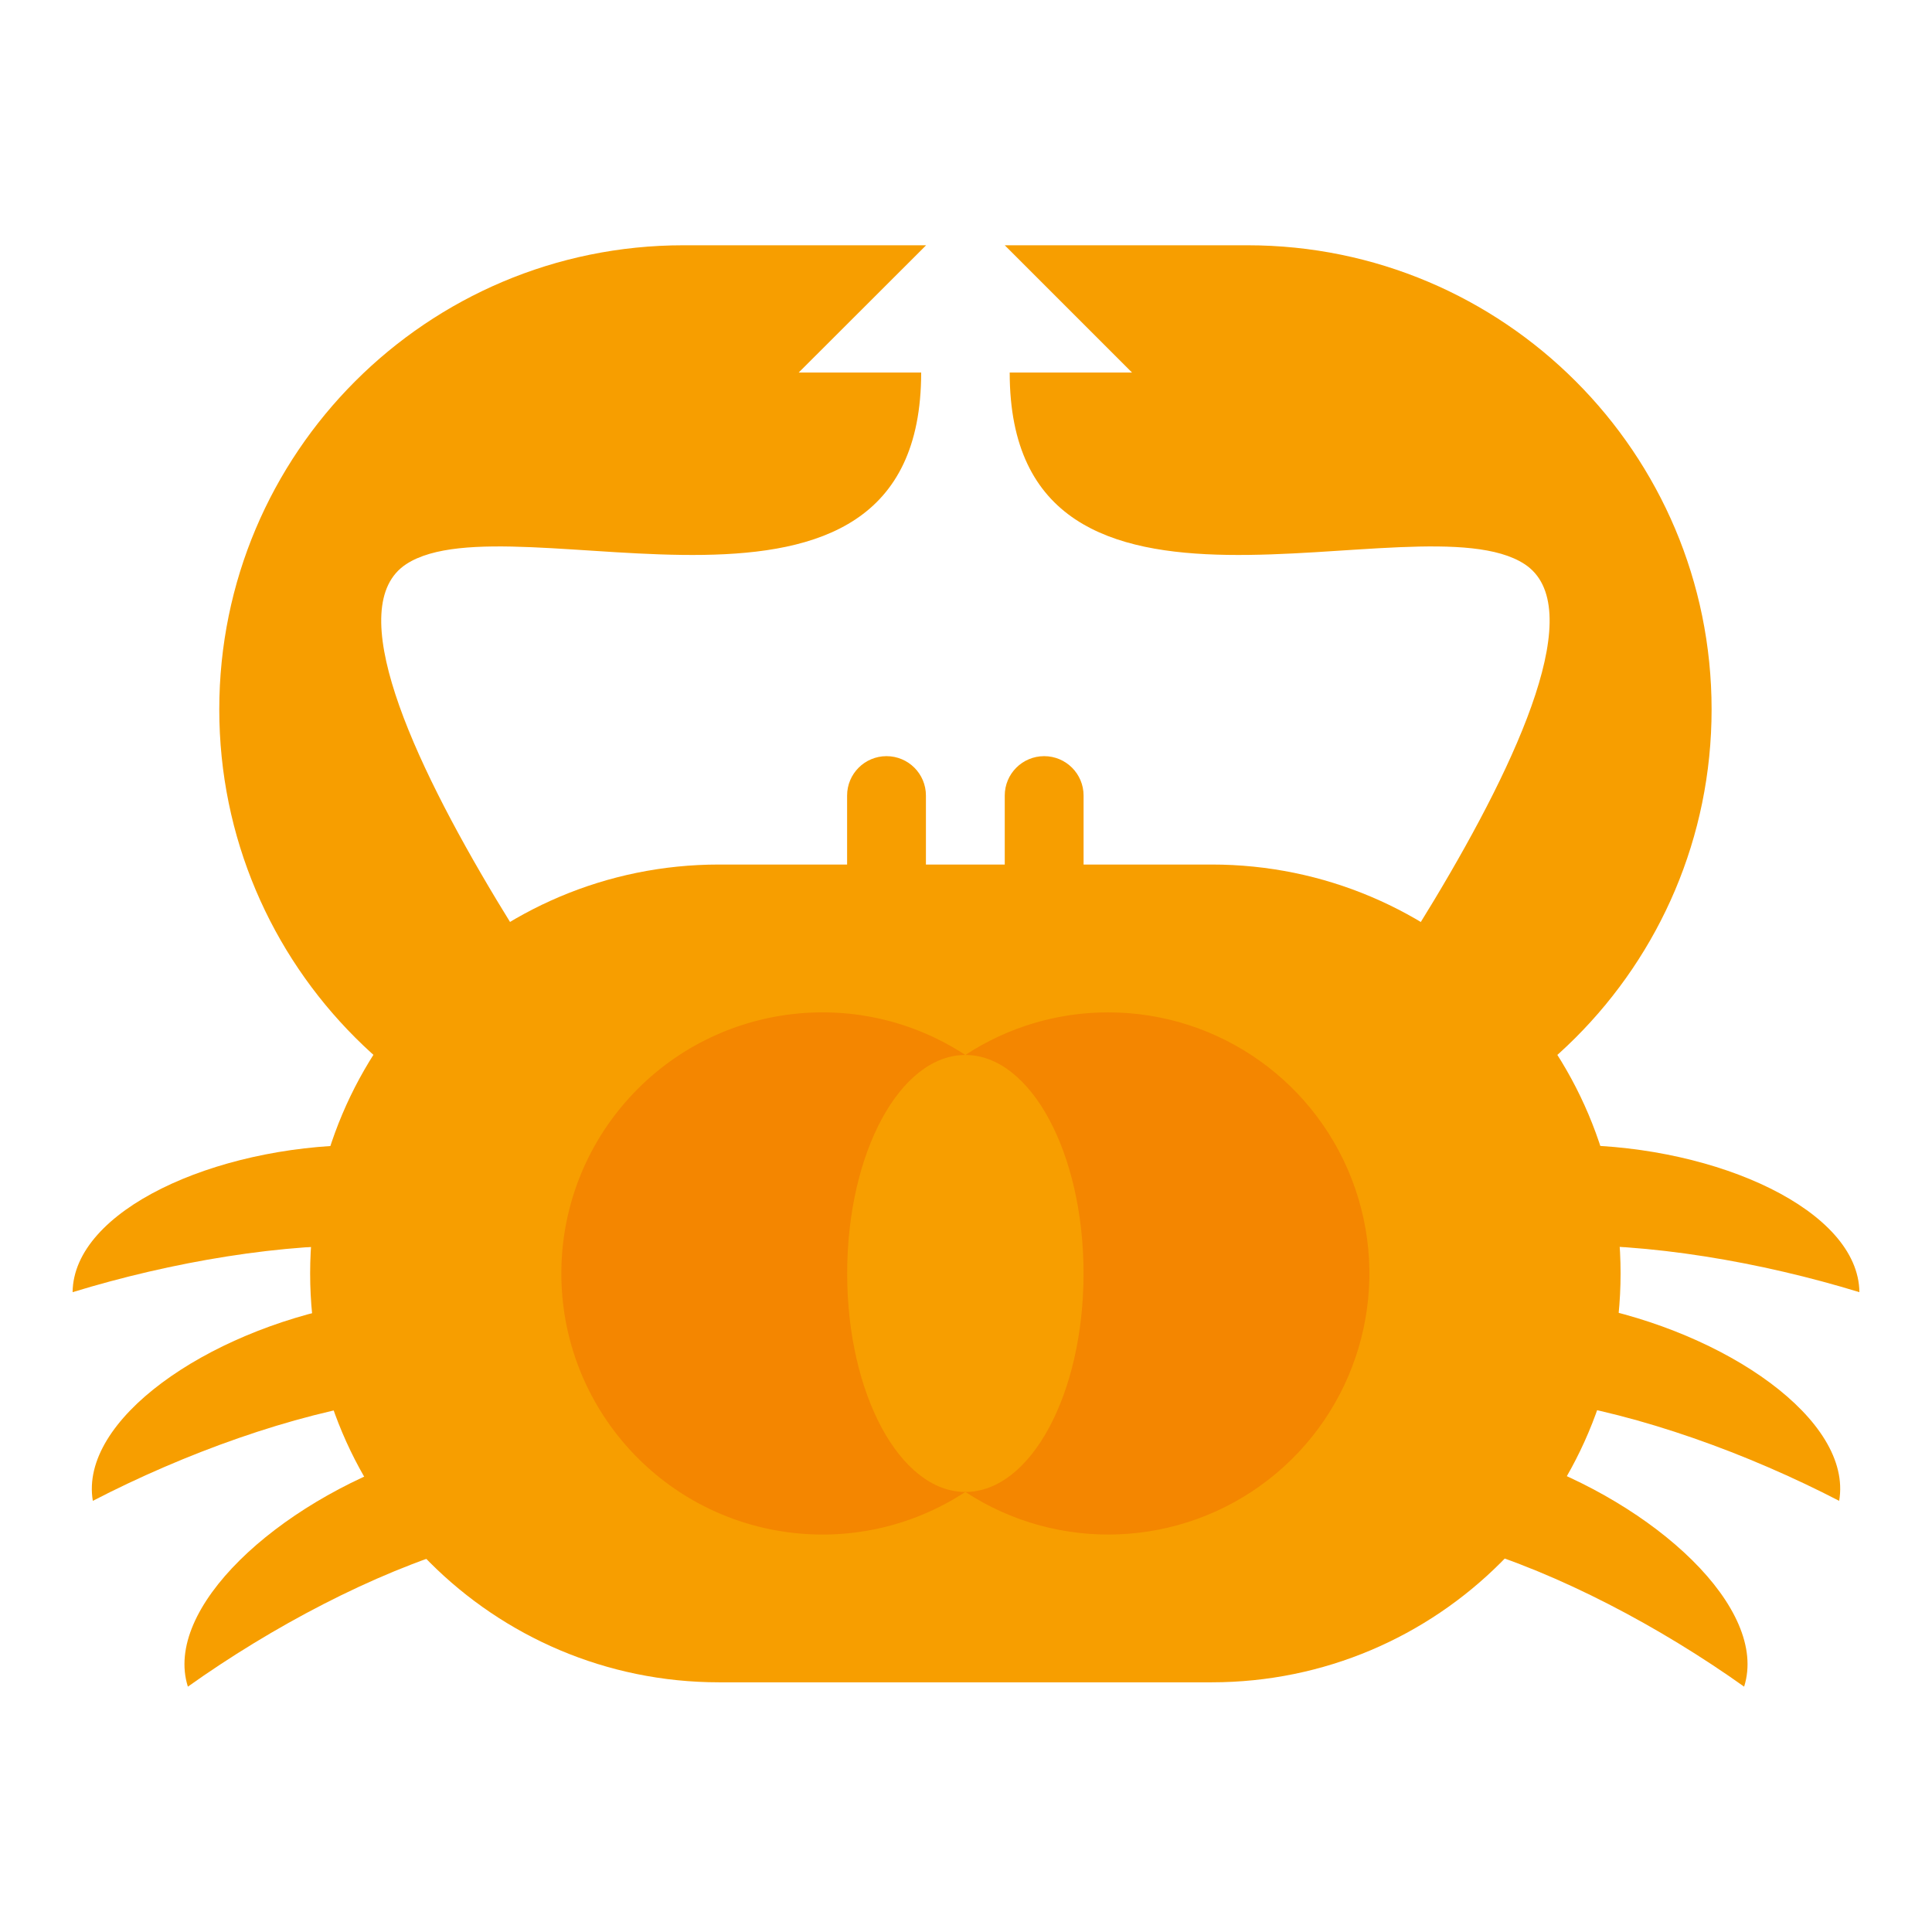
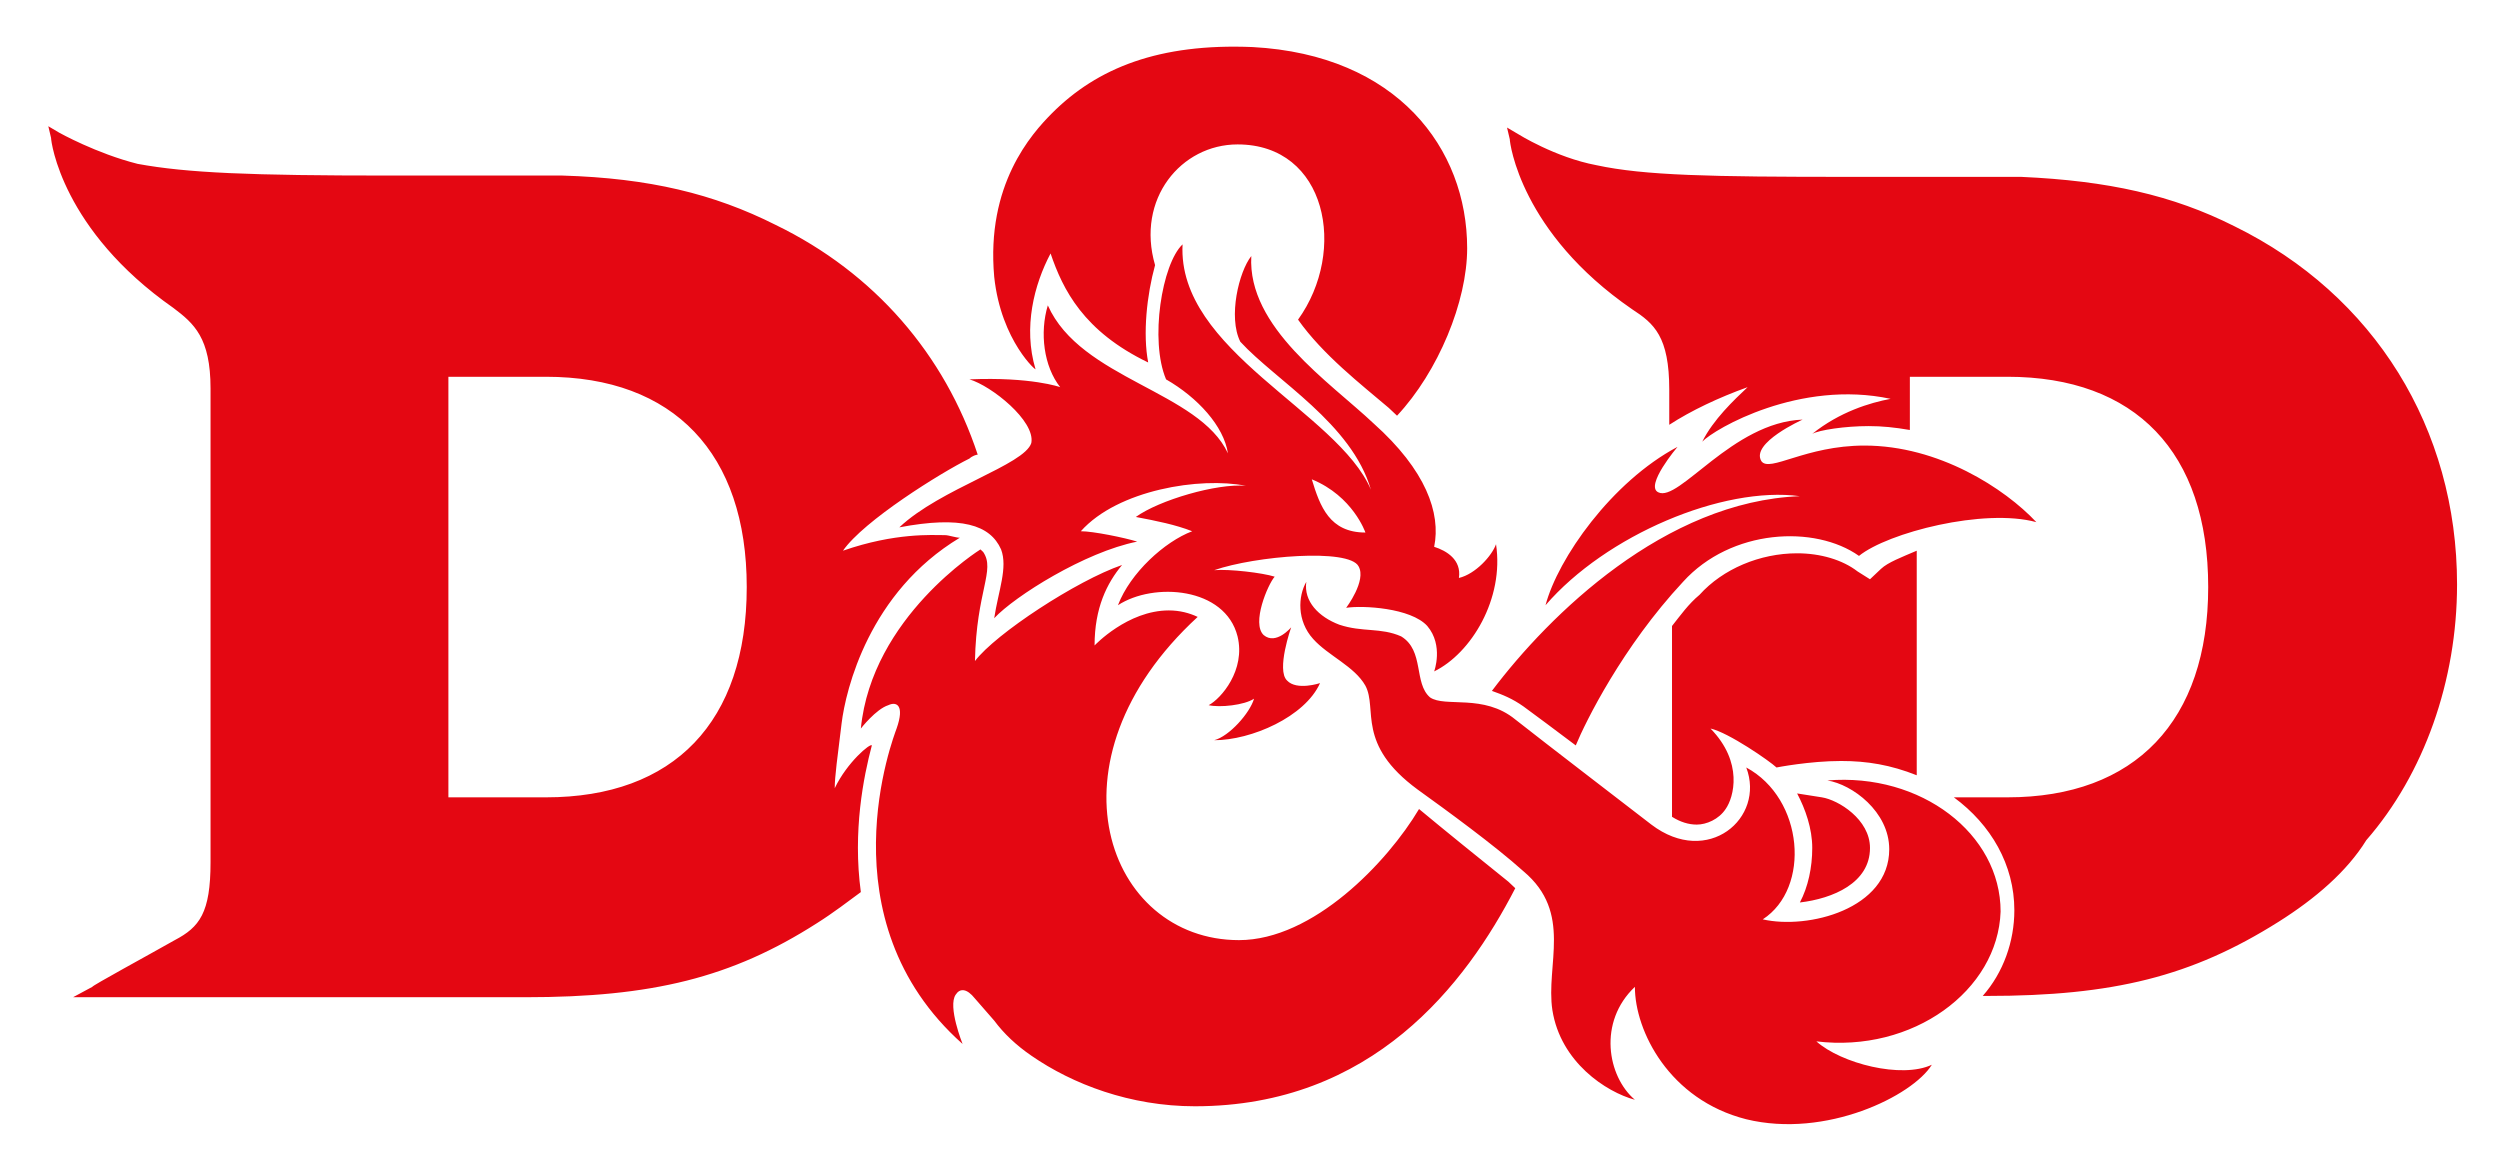
- <svg xmlns="http://www.w3.org/2000/svg" viewBox="0 0 512 512">
-   <defs>
-     <style>.cls-1,.cls-4{fill:#f79e00;}.cls-2,.cls-4{isolation:isolate;}.cls-3{fill:#f48600;}</style>
-   </defs>
-   <path class="cls-1" d="M181.11,311a123,123,0,0,1-123-123h0a123,123,0,0,1,123-123h64.32L211.66,98.73h32.46c0,79.47-108.36,32.47-136.43,50.75C73.65,171.64,181.11,311,181.11,311Z" />
-   <path class="cls-1" d="M404,149.48C375.94,131.2,267.58,178.2,267.58,98.73H300L266.27,65h64.32a123,123,0,0,1,123,123h0a123,123,0,0,1-123,123S438.05,171.64,404,149.48Z" />
-   <rect class="cls-1" x="266.27" y="200.39" width="20.89" height="57.44" rx="10.44" />
-   <rect class="cls-1" x="224.49" y="200.39" width="20.89" height="57.44" rx="10.44" />
-   <path class="cls-1" d="M190.55,229.11H321.11A108.35,108.35,0,0,1,429.47,337.47h0A108.36,108.36,0,0,1,321.11,445.83H190.55A108.37,108.37,0,0,1,82.19,337.47h0A108.36,108.36,0,0,1,190.55,229.11Z" />
-   <g class="cls-2">
-     <path class="cls-3" d="M293.69,268.29a68.83,68.83,0,0,0-37.86,11.29,69.19,69.19,0,1,0,0,115.8,69.19,69.19,0,1,0,37.86-127.09Z" />
+ <svg xmlns="http://www.w3.org/2000/svg" width="652" height="300" xml:space="preserve" version="1.1">
+   <g>
+     <path id="svg_2" fill="#E40712" d="m217.697,205.575c0,-3.047 0.717,-8.125 1.793,-16.927s7.171,-34.192 30.836,-48.41c-1.076,0 -2.868,-0.677 -3.944,-0.677c-3.227,0 -12.908,-0.677 -26.534,4.062c5.378,-7.786 25.458,-20.312 32.988,-24.036c0.717,-0.677 1.793,-1.016 2.151,-1.016c-8.605,-26.067 -26.892,-47.394 -52.709,-59.92c-16.135,-8.125 -32.988,-12.187 -55.577,-12.864l0,0l-45.179,0c-36.215,0 -52.709,-0.677 -65.617,-3.047c-10.757,-2.708 -20.438,-8.125 -20.438,-8.125l-2.868,-1.693l0.717,3.047c0,1.016 2.868,24.036 31.912,44.348c5.378,4.062 9.681,7.786 9.681,20.989l0,123.564c0,13.203 -2.868,16.927 -9.323,20.312c-7.171,4.062 -21.514,11.849 -21.514,12.187l-5.02,2.708l117.967,0c32.988,0 53.784,-5.078 76.015,-19.296c4.303,-2.708 8.247,-5.755 11.474,-8.125c-2.151,-15.911 0.717,-30.129 2.868,-38.254c-0.359,-0.677 -6.454,4.401 -9.681,11.172zm-75.298,2.37l-25.458,0l0,-109.684l25.458,0c33.346,0 52.35,19.973 52.35,54.842c0,35.207 -19.004,54.842 -52.35,54.842zm327.008,27.421c2.151,-4.062 3.227,-9.14 3.227,-14.218c0,-5.078 -1.793,-10.156 -3.944,-14.218l6.454,1.016c4.303,0.677 12.55,5.755 12.55,13.203c0,9.14 -9.681,13.203 -18.287,14.218zm124.779,5.078c-22.589,14.218 -43.027,19.296 -76.015,19.296l-1.076,0c5.378,-6.094 8.247,-14.218 8.247,-22.343c0,-11.849 -6.096,-22.343 -15.777,-29.452l13.984,0c33.346,0 52.35,-19.973 52.35,-54.842c0,-35.207 -19.004,-54.842 -52.35,-54.842l-25.458,0l0,13.88c-3.944,-0.677 -7.171,-1.016 -10.757,-1.016c-6.096,0 -12.908,1.016 -14.701,2.031c7.171,-5.755 15.06,-8.125 20.438,-9.14c-23.665,-5.078 -45.896,7.786 -49.123,11.172c2.868,-5.755 8.247,-10.833 11.833,-14.218c-7.53,2.708 -14.701,6.094 -20.438,9.817l0,-9.14c0,-13.88 -3.944,-17.265 -9.681,-20.989c-29.043,-19.973 -31.912,-43.332 -31.912,-44.348l-0.717,-3.047l2.868,1.693c0,0 9.681,6.094 20.438,8.125c12.55,2.708 29.761,3.047 65.617,3.047l45.179,0l0,0c22.589,1.016 39.442,4.739 55.577,12.864c36.573,17.942 58.087,52.811 58.087,93.435c0,25.051 -8.605,49.426 -23.665,66.691c-5.02,8.125 -13.267,15.234 -22.948,21.327zm-114.023,-41.978c-8.247,0 -16.852,1.693 -16.852,1.693c-1.793,-1.693 -12.55,-9.14 -17.211,-10.156c8.605,8.802 6.096,17.942 3.944,20.989c-1.793,2.708 -5.02,4.062 -7.53,4.062c-2.151,0 -4.303,-0.677 -6.454,-2.031l0,-49.764c2.151,-2.708 4.303,-5.755 7.171,-8.125c6.096,-6.771 15.777,-10.833 25.458,-10.833c6.096,0 11.833,1.693 15.777,4.739l3.227,2.031l2.868,-2.708c1.793,-1.693 5.378,-3.047 9.323,-4.739l0,58.566c-6.813,-2.708 -12.908,-3.724 -19.721,-3.724zm-10.757,-69.06c-20.079,-2.708 -50.557,10.156 -66.334,28.437c3.227,-12.187 17.211,-32.16 34.422,-41.301c0,0 -8.605,10.156 -5.02,11.849c5.378,2.708 19.362,-18.281 37.649,-18.958c0,0 -13.625,6.094 -10.757,10.833c2.151,3.047 11.474,-4.062 26.892,-4.062c19.362,0 36.573,11.172 44.82,19.973c-13.625,-3.724 -38.725,2.708 -46.254,8.802c-11.474,-8.125 -33.346,-7.109 -45.896,6.771c-15.777,16.927 -25.458,36.561 -27.968,42.655c-5.378,-4.062 -10.398,-7.786 -13.625,-10.156c-2.868,-2.031 -5.378,-3.047 -8.247,-4.062c15.06,-19.973 45.179,-49.426 80.318,-50.78zm-210.117,-57.212c-2.151,-24.036 9.681,-37.238 15.06,-42.655c11.833,-11.849 27.968,-18.281 52.35,-17.265c37.649,2.031 55.936,26.405 55.936,52.472c0,13.88 -7.53,32.16 -18.287,43.671c-0.717,-0.677 -1.793,-1.693 -2.151,-2.031c-7.171,-6.094 -17.211,-13.88 -23.665,-23.02c12.908,-17.942 7.53,-45.702 -15.777,-45.702c-14.701,0 -26.534,14.218 -21.514,31.483c-2.151,7.786 -3.227,17.942 -1.793,25.39c-16.852,-8.125 -22.231,-18.958 -25.458,-28.437c-4.303,8.125 -7.171,19.296 -3.944,30.129c0.717,1.016 -8.964,-7.109 -10.757,-24.036zm9.681,43.332c-1.793,5.755 -23.665,11.849 -34.422,22.005c16.135,-3.047 23.665,-0.677 26.534,5.755c1.793,4.739 -0.717,10.833 -1.793,17.942c5.378,-5.755 23.665,-17.265 37.29,-19.973c-3.227,-1.016 -11.474,-2.708 -14.701,-2.708c9.681,-10.833 31.195,-14.218 43.027,-11.849c-7.53,-0.677 -22.589,3.724 -28.685,8.125c5.378,1.016 10.398,2.031 14.701,3.724c-7.171,2.708 -16.135,10.833 -19.362,19.296c9.323,-6.094 27.968,-4.739 31.195,8.125c2.151,8.802 -4.303,16.25 -7.53,17.942c2.868,0.677 9.323,0 11.833,-1.693c-1.076,3.724 -6.454,9.817 -10.398,10.833c9.681,0 23.665,-6.094 27.609,-14.895c0,0 -6.096,2.031 -8.605,-0.677c-2.868,-2.708 1.076,-13.88 1.076,-13.88s-3.944,4.739 -7.171,2.031c-3.227,-3.047 1.076,-13.203 2.868,-15.234c-3.227,-1.016 -11.833,-2.031 -15.777,-1.693c10.757,-3.724 35.139,-5.755 37.649,-1.016c2.151,3.724 -3.227,10.833 -3.227,10.833c4.303,-0.677 16.852,0 21.155,4.739c4.303,5.078 1.793,11.849 1.793,11.849c9.681,-4.739 18.287,-18.958 16.135,-33.176c-1.076,3.047 -5.378,7.786 -9.681,8.802c0.717,-4.739 -3.227,-7.109 -6.454,-8.125c1.793,-8.802 -2.151,-19.973 -15.777,-32.16c-11.474,-10.833 -32.988,-25.051 -31.912,-43.671c-3.227,4.062 -6.096,15.911 -2.868,22.343c9.323,10.156 29.043,21.327 34.063,38.593c-8.605,-20.312 -50.557,-36.223 -49.123,-63.982c-5.378,5.078 -8.605,25.051 -4.303,35.207c8.247,4.739 15.06,12.187 16.135,19.296c-7.53,-16.25 -38.366,-19.296 -46.972,-38.593c-2.151,7.109 -1.076,15.911 3.227,21.327c0,0 -7.53,-2.708 -23.665,-2.031c5.737,1.693 17.211,10.833 16.135,16.588zm87.13,23.359c-9.323,0 -11.833,-6.771 -13.984,-13.88c10.757,4.401 13.984,13.88 13.984,13.88zm117.608,132.704c6.454,5.755 22.231,9.817 30.119,6.094c-5.02,8.125 -27.609,19.296 -48.406,14.218c-20.079,-5.078 -29.043,-23.02 -29.043,-34.53c-9.681,9.14 -7.171,23.359 0,29.452c-7.53,-2.031 -19.362,-9.817 -21.514,-23.359c-1.793,-11.849 5.378,-25.39 -7.53,-36.223c-7.53,-6.771 -20.079,-15.911 -27.609,-21.327c-16.135,-11.849 -10.398,-20.989 -13.625,-27.083c-2.868,-5.078 -9.681,-7.786 -13.625,-12.187c-4.303,-4.739 -3.944,-11.172 -1.793,-14.895c-0.717,5.078 3.227,9.14 8.605,11.172c6.096,2.031 10.757,0.677 16.135,3.047c6.096,3.724 3.227,12.187 7.53,15.911c3.944,2.708 13.984,-1.016 22.231,5.755c8.605,6.771 27.609,21.327 35.498,27.421c14.701,11.172 29.761,-1.693 24.741,-14.895c15.06,8.125 16.852,31.483 4.303,39.608c11.833,2.708 32.988,-2.708 32.988,-18.281c0,-9.817 -9.681,-16.927 -16.135,-17.942c24.382,-2.031 45.179,13.88 45.179,34.192c-0.717,20.65 -22.948,36.9 -48.047,33.853zm-80.318,-41.639c0.717,0.677 1.076,1.016 1.793,1.693c-12.908,25.051 -37.29,56.873 -83.545,56.873c-16.852,0 -31.912,-5.755 -42.669,-13.203c-3.944,-2.708 -7.171,-5.755 -9.681,-9.14l0,0l0,0c-1.793,-2.031 -3.227,-3.724 -5.02,-5.755c-2.151,-2.708 -3.944,-2.708 -5.02,-1.016c-2.151,3.047 1.793,12.864 1.793,12.864c-36.573,-32.499 -17.928,-80.232 -17.211,-82.263c2.151,-6.094 0,-7.109 -2.151,-6.094c-3.227,1.016 -7.171,6.094 -7.171,6.094c2.868,-29.114 31.195,-46.717 31.195,-46.717l0.717,0.677c3.227,4.739 -1.793,10.156 -2.151,28.437c5.378,-7.109 26.534,-20.989 38.366,-25.051c-3.944,4.739 -7.171,11.172 -7.171,20.989c0,0 8.605,-9.14 19.362,-9.14c2.868,0 5.378,0.677 7.53,1.693c-40.876,37.577 -23.665,84.294 10.757,84.294c19.362,0 38.725,-20.312 46.972,-34.192c6.096,5.078 16.135,13.203 23.307,18.958z" class="st0" />
  </g>
-   <ellipse class="cls-4" cx="255.83" cy="337.48" rx="31.32" ry="57.9" />
-   <path class="cls-1" d="M402.77,386.23c36,12.31,66,40.07,59.44,60.75C440,431.17,413.11,416.91,389,409.83Z" />
-   <path class="cls-1" d="M420.05,345.89c37.37,7.15,71,30.45,67.35,51.85-24.24-12.55-52.82-22.92-77.67-26.57Z" />
-   <path class="cls-1" d="M417.26,303.44c38.05.39,75.26,17.34,75.5,39-26.08-8-56.05-13.16-81.15-12.32Z" />
-   <path class="cls-1" d="M109.23,386.23c-36,12.31-66,40.07-59.44,60.75C72,431.17,98.89,416.91,123,409.83Z" />
-   <path class="cls-1" d="M92,345.89C54.58,353,21,376.34,24.6,397.74c24.24-12.55,52.82-22.92,77.67-26.57Z" />
-   <path class="cls-1" d="M94.74,303.44c-38,.39-75.26,17.34-75.5,39,26.08-8,56.05-13.16,81.15-12.32Z" />
</svg>
